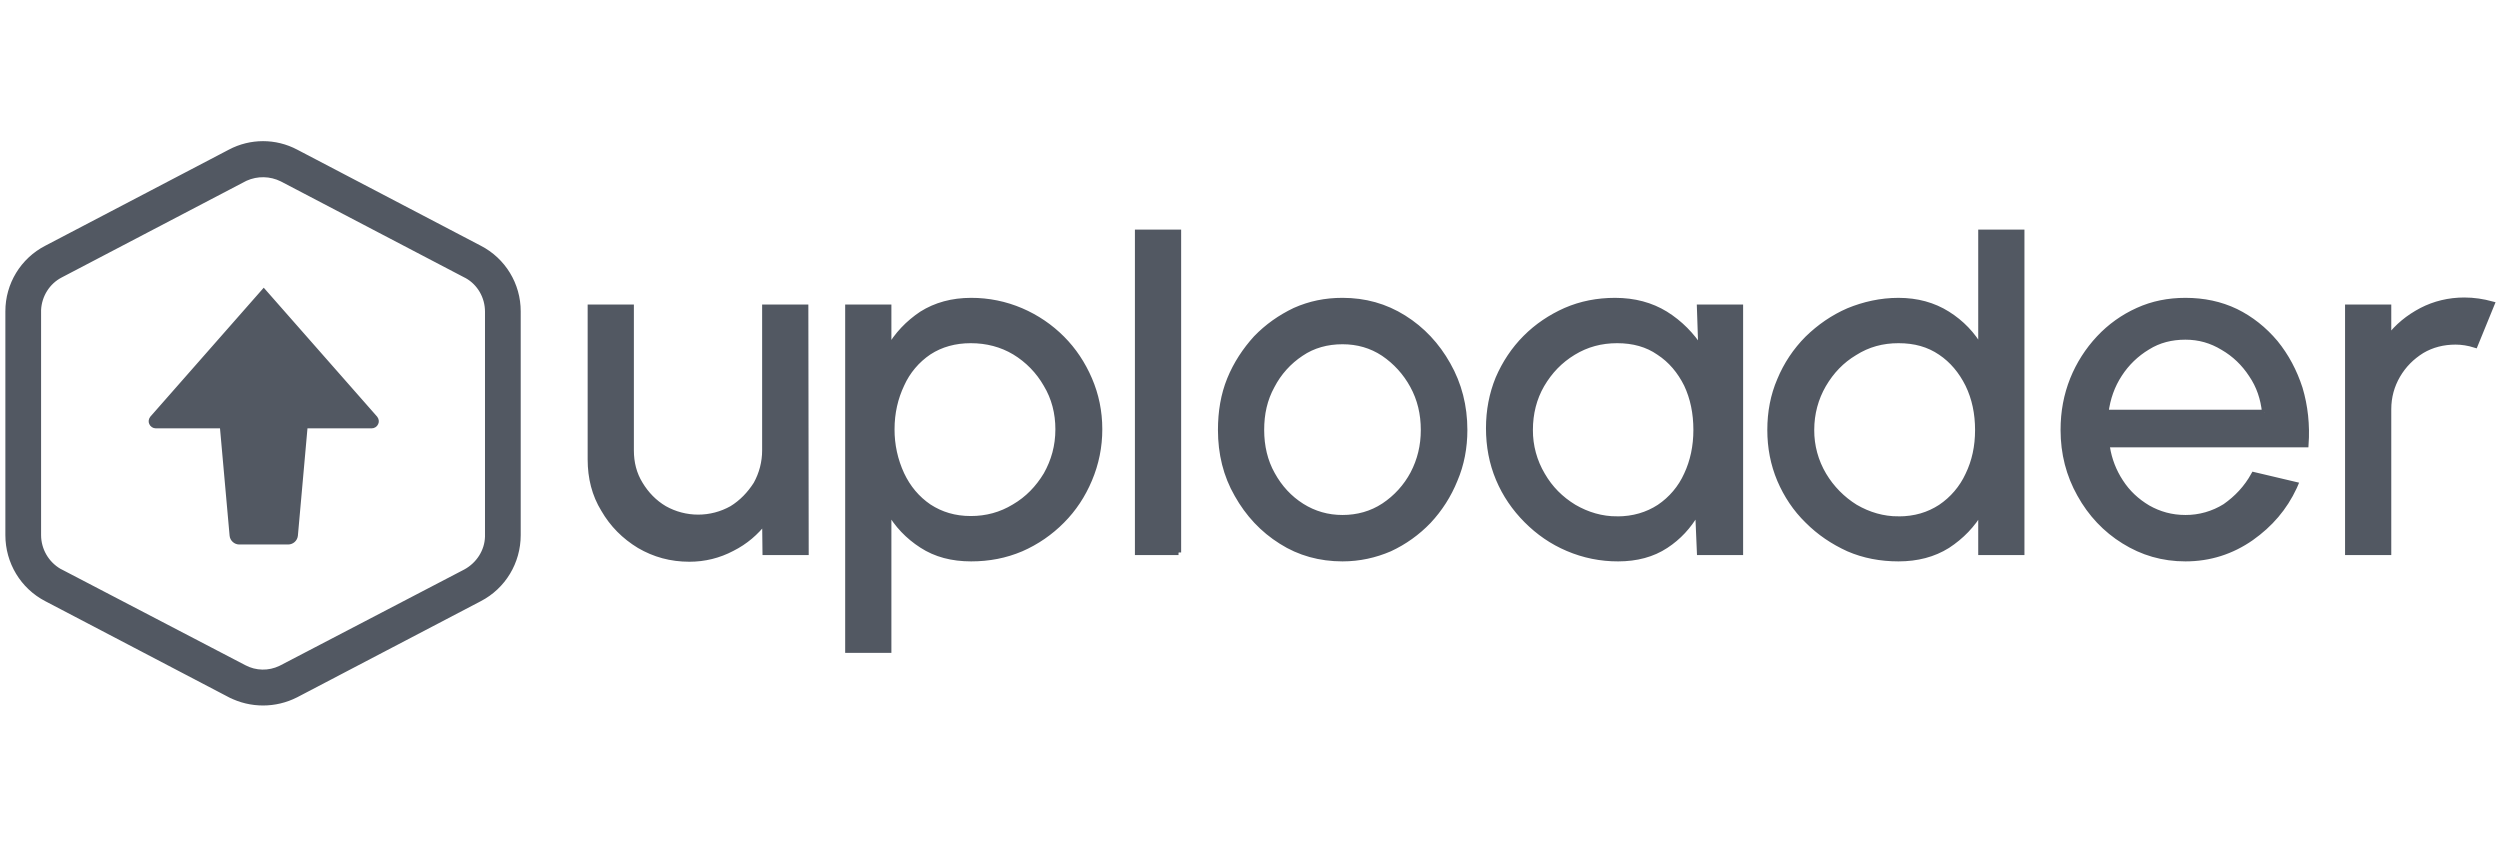
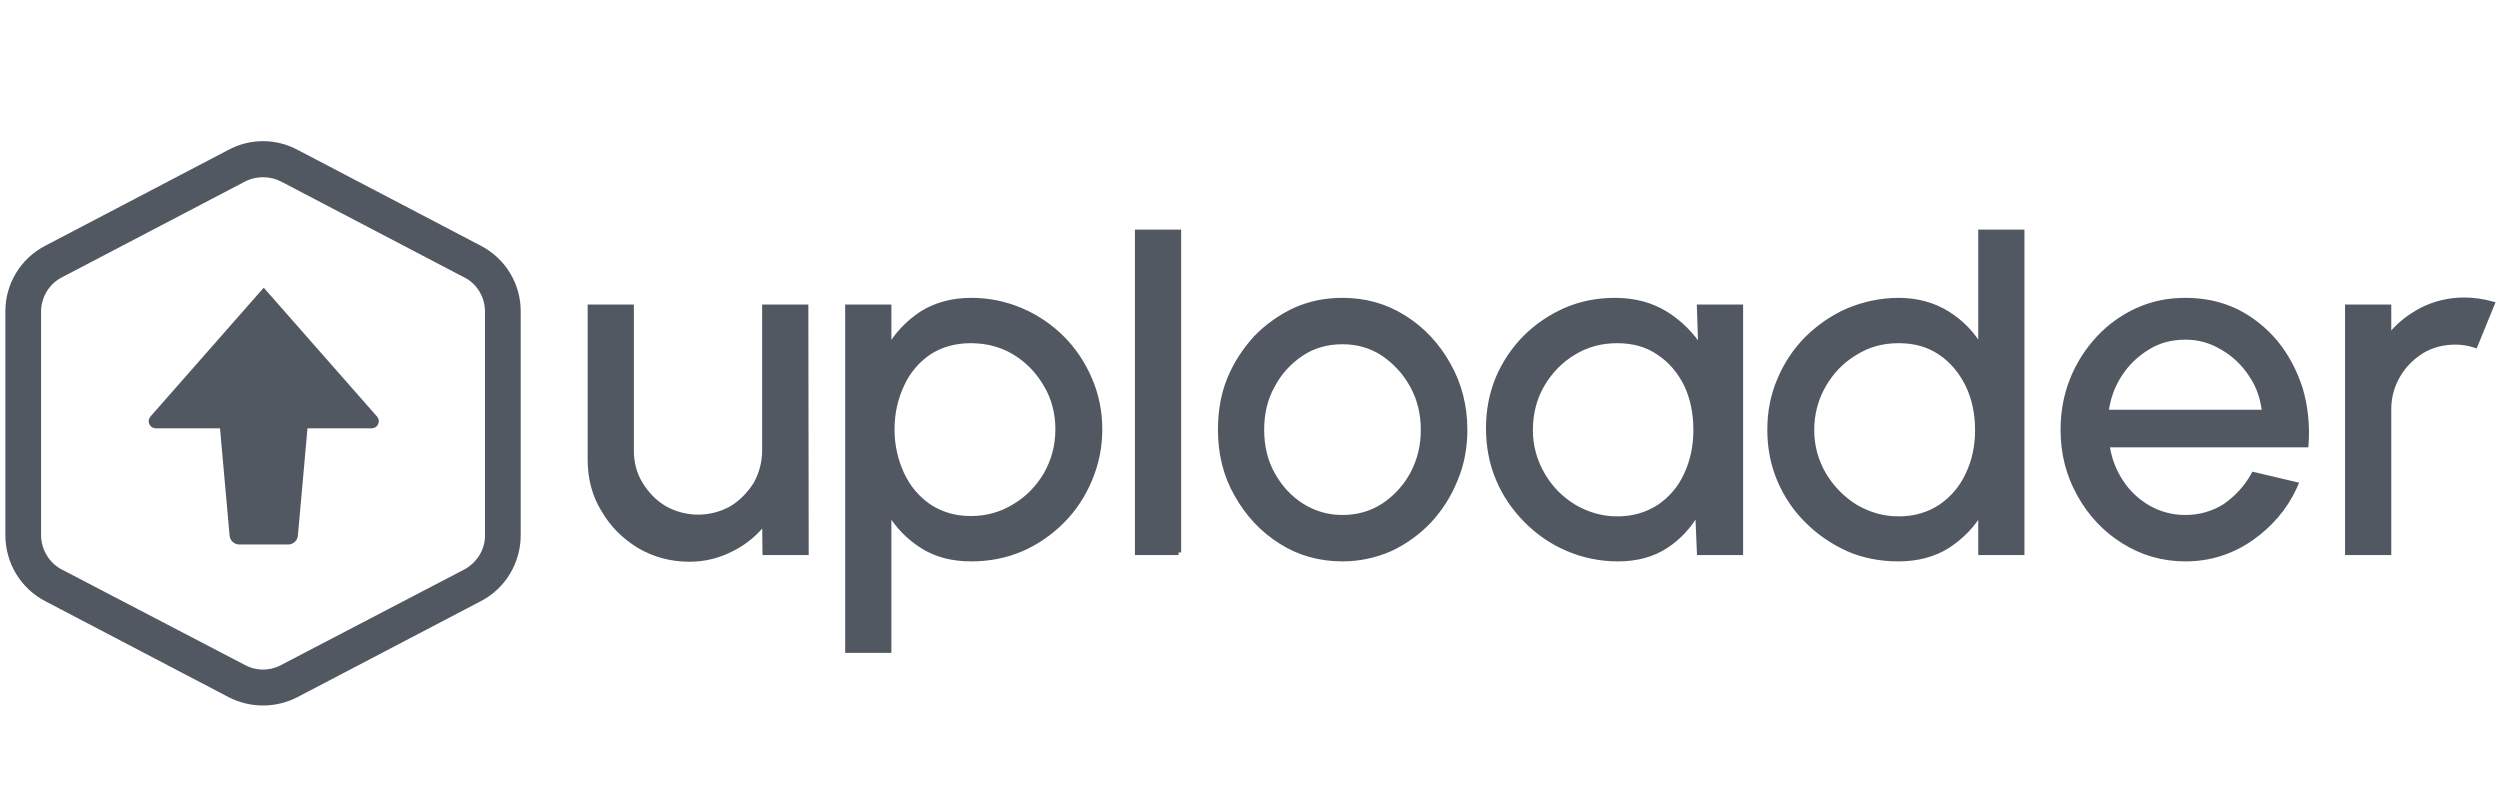
- <svg xmlns="http://www.w3.org/2000/svg" width="313" height="106">
+ <svg xmlns="http://www.w3.org/2000/svg" width="313" height="100">
  <g transform="translate(0, 17)">
    <path d="M28.81 70.009a9.07 9.07 0 0 0 8.246 0L60.04 57.98c2.983-1.542 4.825-4.626 4.825-7.974V21.983a8.892 8.892 0 0 0-4.825-7.93L37.056 2.024a8.81 8.81 0 0 0-8.247 0L5.825 14.053A8.892 8.892 0 0 0 1 21.983v28.023c0 3.348 1.842 6.432 4.825 7.974L28.809 70.01Zm6.316-3.349a5.043 5.043 0 0 1-4.562-.088L7.579 54.588l-.175-.088a5.242 5.242 0 0 1-2.588-4.494V21.807c.088-1.85 1.14-3.525 2.763-4.362L30.564 5.417l.175-.088a5.334 5.334 0 0 1 4.562.088l22.984 12.028.176.088c1.579.882 2.588 2.6 2.588 4.495v28.154c-.044 1.85-1.14 3.525-2.764 4.406L35.301 66.572l-.175.088Zm.965-15.817a.899.899 0 0 0 .877-.793l1.228-13.747h8.334a.57.57 0 0 0 .526-.353c.088-.176.044-.396-.087-.572L33.02 19.516 19.072 35.378c-.132.176-.176.396-.088.572a.57.57 0 0 0 .526.353h8.334l1.229 13.747c.043.44.438.793.877.793h6.14Zm50.224 2.159c1.886 0 3.685-.441 5.352-1.322 1.666-.837 2.982-1.983 4.079-3.393l.044 3.877h5.132l-.044-30.71h-5.132v17.933a8.673 8.673 0 0 1-1.097 4.23c-.79 1.234-1.798 2.29-3.026 3.04a8.574 8.574 0 0 1-4.211 1.101 8.574 8.574 0 0 1-4.211-1.101c-1.272-.75-2.28-1.806-3.027-3.04-.79-1.278-1.14-2.688-1.14-4.23V21.455h-5.132v19.078c0 2.29.526 4.406 1.667 6.256 1.096 1.895 2.588 3.393 4.474 4.538 1.886 1.102 3.948 1.675 6.272 1.675Zm24.96 11.411V46.921c1.008 1.807 2.412 3.26 4.123 4.362 1.754 1.146 3.816 1.675 6.185 1.675 2.237 0 4.298-.397 6.272-1.234a16.44 16.44 0 0 0 5.132-3.525c1.447-1.454 2.588-3.172 3.421-5.155a16.005 16.005 0 0 0 1.272-6.3c0-2.248-.438-4.318-1.272-6.257-.833-1.939-1.974-3.657-3.421-5.11a16.309 16.309 0 0 0-5.132-3.482 15.81 15.81 0 0 0-6.272-1.277c-2.37 0-4.43.572-6.185 1.674-1.71 1.145-3.115 2.6-4.123 4.406v-5.243h-5.132v42.958h5.132Zm10.264-16.478c-2.018 0-3.729-.529-5.22-1.498-1.491-1.014-2.632-2.38-3.421-4.054a13.271 13.271 0 0 1-1.229-5.64c0-2.07.439-3.92 1.229-5.595a9.648 9.648 0 0 1 3.42-4.054c1.492-.969 3.247-1.454 5.22-1.454 2.018 0 3.86.485 5.484 1.454a11.252 11.252 0 0 1 3.947 4.054c1.01 1.674 1.492 3.569 1.492 5.596 0 2.114-.527 3.965-1.492 5.683-1.009 1.674-2.325 3.04-3.991 4.01-1.667 1.013-3.466 1.498-5.44 1.498Zm26.012 4.23V12.07h-5.132v40.094h5.132Zm20.529.793c2.105 0 4.08-.441 5.921-1.234a16.133 16.133 0 0 0 4.87-3.48 16.659 16.659 0 0 0 3.289-5.156c.833-1.939 1.228-4.053 1.228-6.256 0-2.996-.702-5.728-2.105-8.195-1.36-2.424-3.202-4.406-5.527-5.86-2.325-1.454-4.869-2.16-7.676-2.16-2.15 0-4.08.397-5.965 1.234-1.843.881-3.466 2.027-4.87 3.481-1.36 1.498-2.5 3.216-3.29 5.155-.789 1.939-1.14 4.054-1.14 6.345 0 2.952.658 5.683 2.062 8.107 1.36 2.423 3.202 4.406 5.527 5.86 2.28 1.454 4.869 2.159 7.676 2.159Zm0-5.155c-1.842 0-3.553-.485-5.088-1.454-1.535-.97-2.764-2.292-3.685-3.966-.92-1.63-1.36-3.525-1.36-5.551 0-2.027.395-3.834 1.316-5.508a10.801 10.801 0 0 1 3.641-4.053c1.491-1.014 3.246-1.498 5.176-1.498 1.886 0 3.597.484 5.132 1.498a11.444 11.444 0 0 1 3.64 4.01c.922 1.673 1.36 3.524 1.36 5.55 0 1.983-.438 3.79-1.316 5.464a11.01 11.01 0 0 1-3.64 4.01c-1.535 1.013-3.29 1.498-5.176 1.498Zm34.521 5.155c2.281 0 4.3-.53 5.966-1.63 1.623-1.058 2.851-2.424 3.816-4.054l.175-.309.22 5.2h5.132v-30.71h-5.132l.175 5.243c-1.14-1.763-2.588-3.26-4.43-4.406-1.798-1.102-3.904-1.674-6.316-1.674-2.193 0-4.255.396-6.185 1.233-1.886.837-3.597 1.983-5.044 3.437-1.448 1.454-2.588 3.172-3.422 5.11-.79 1.94-1.184 4.01-1.184 6.213 0 2.247.395 4.362 1.228 6.345.834 1.983 2.018 3.701 3.51 5.199 1.49 1.498 3.201 2.688 5.175 3.525a15.867 15.867 0 0 0 6.316 1.278Zm-.131-4.98c-1.93 0-3.728-.528-5.395-1.497-1.667-1.014-2.983-2.335-3.948-4.01a10.881 10.881 0 0 1-1.535-5.64c0-2.07.482-3.965 1.447-5.639 1.01-1.718 2.281-3.04 3.948-4.054 1.667-1.013 3.465-1.498 5.483-1.498s3.772.485 5.22 1.498c1.491.97 2.631 2.336 3.465 4.01.79 1.674 1.184 3.569 1.184 5.684 0 2.026-.395 3.921-1.184 5.595a9.648 9.648 0 0 1-3.422 4.054c-1.49.969-3.245 1.498-5.263 1.498Zm35.223 4.98c2.325 0 4.387-.53 6.141-1.63 1.755-1.146 3.158-2.6 4.167-4.363v5.2h5.132V12.07h-5.132v14.584c-1.009-1.807-2.412-3.26-4.167-4.362-1.754-1.102-3.816-1.674-6.14-1.674-2.238 0-4.343.484-6.273 1.277-1.93.837-3.64 2.027-5.132 3.481a16.094 16.094 0 0 0-3.465 5.2c-.834 1.938-1.229 4.009-1.229 6.256 0 2.203.395 4.273 1.229 6.256.833 1.939 1.973 3.657 3.465 5.111 1.491 1.498 3.202 2.644 5.132 3.525 1.93.837 4.035 1.234 6.272 1.234Zm0-4.98c-1.93 0-3.728-.528-5.395-1.497a11.878 11.878 0 0 1-3.948-4.01 10.881 10.881 0 0 1-1.535-5.64c0-2.07.527-3.965 1.492-5.639 1.008-1.718 2.28-3.04 3.903-4.01 1.667-1.057 3.466-1.542 5.483-1.542 2.062 0 3.773.485 5.264 1.498 1.447.97 2.588 2.336 3.421 4.01.834 1.718 1.228 3.613 1.228 5.684 0 2.07-.394 3.921-1.228 5.64a9.798 9.798 0 0 1-3.421 4.009c-1.491.969-3.202 1.498-5.264 1.498Zm35.925 4.98c3.027 0 5.79-.882 8.247-2.6 2.368-1.674 4.167-3.745 5.395-6.389l.132-.308-5.22-1.234c-.921 1.674-2.15 2.952-3.597 3.966a9.27 9.27 0 0 1-4.957 1.41c-1.754 0-3.29-.441-4.693-1.234-1.404-.837-2.544-1.895-3.421-3.26a10.957 10.957 0 0 1-1.667-4.318l-.044-.309h24.914c.176-2.467-.087-4.846-.745-7.05-.702-2.158-1.71-4.053-3.07-5.727-1.404-1.674-3.071-2.996-4.957-3.922-1.93-.925-4.036-1.365-6.317-1.365-2.149 0-4.123.396-5.965 1.233a15.21 15.21 0 0 0-4.869 3.481 16.659 16.659 0 0 0-3.29 5.155c-.79 1.983-1.184 4.054-1.184 6.345 0 2.952.702 5.64 2.062 8.063 1.36 2.467 3.246 4.45 5.527 5.86 2.324 1.453 4.868 2.203 7.72 2.203Zm9.914-18.33h-19.87c.219-1.762.789-3.348 1.71-4.758a10.768 10.768 0 0 1 3.51-3.392c1.403-.882 2.982-1.278 4.736-1.278 1.711 0 3.246.44 4.694 1.322 1.447.837 2.632 1.982 3.553 3.392.965 1.41 1.491 2.996 1.667 4.715Zm15.528 17.536V34.232c0-1.542.395-2.952 1.14-4.23.746-1.277 1.755-2.29 3.027-3.084 1.272-.749 2.676-1.101 4.211-1.101.79 0 1.623.132 2.457.396L312 21.058c-1.14-.308-2.28-.484-3.465-.484-1.93 0-3.729.44-5.352 1.277-1.666.881-3.026 1.983-4.123 3.437v-3.833h-5.132v30.71h5.132Z" fill="#525862" fill-rule="nonzero" stroke="#525862" stroke-width=".655" />
  </g>
</svg>
